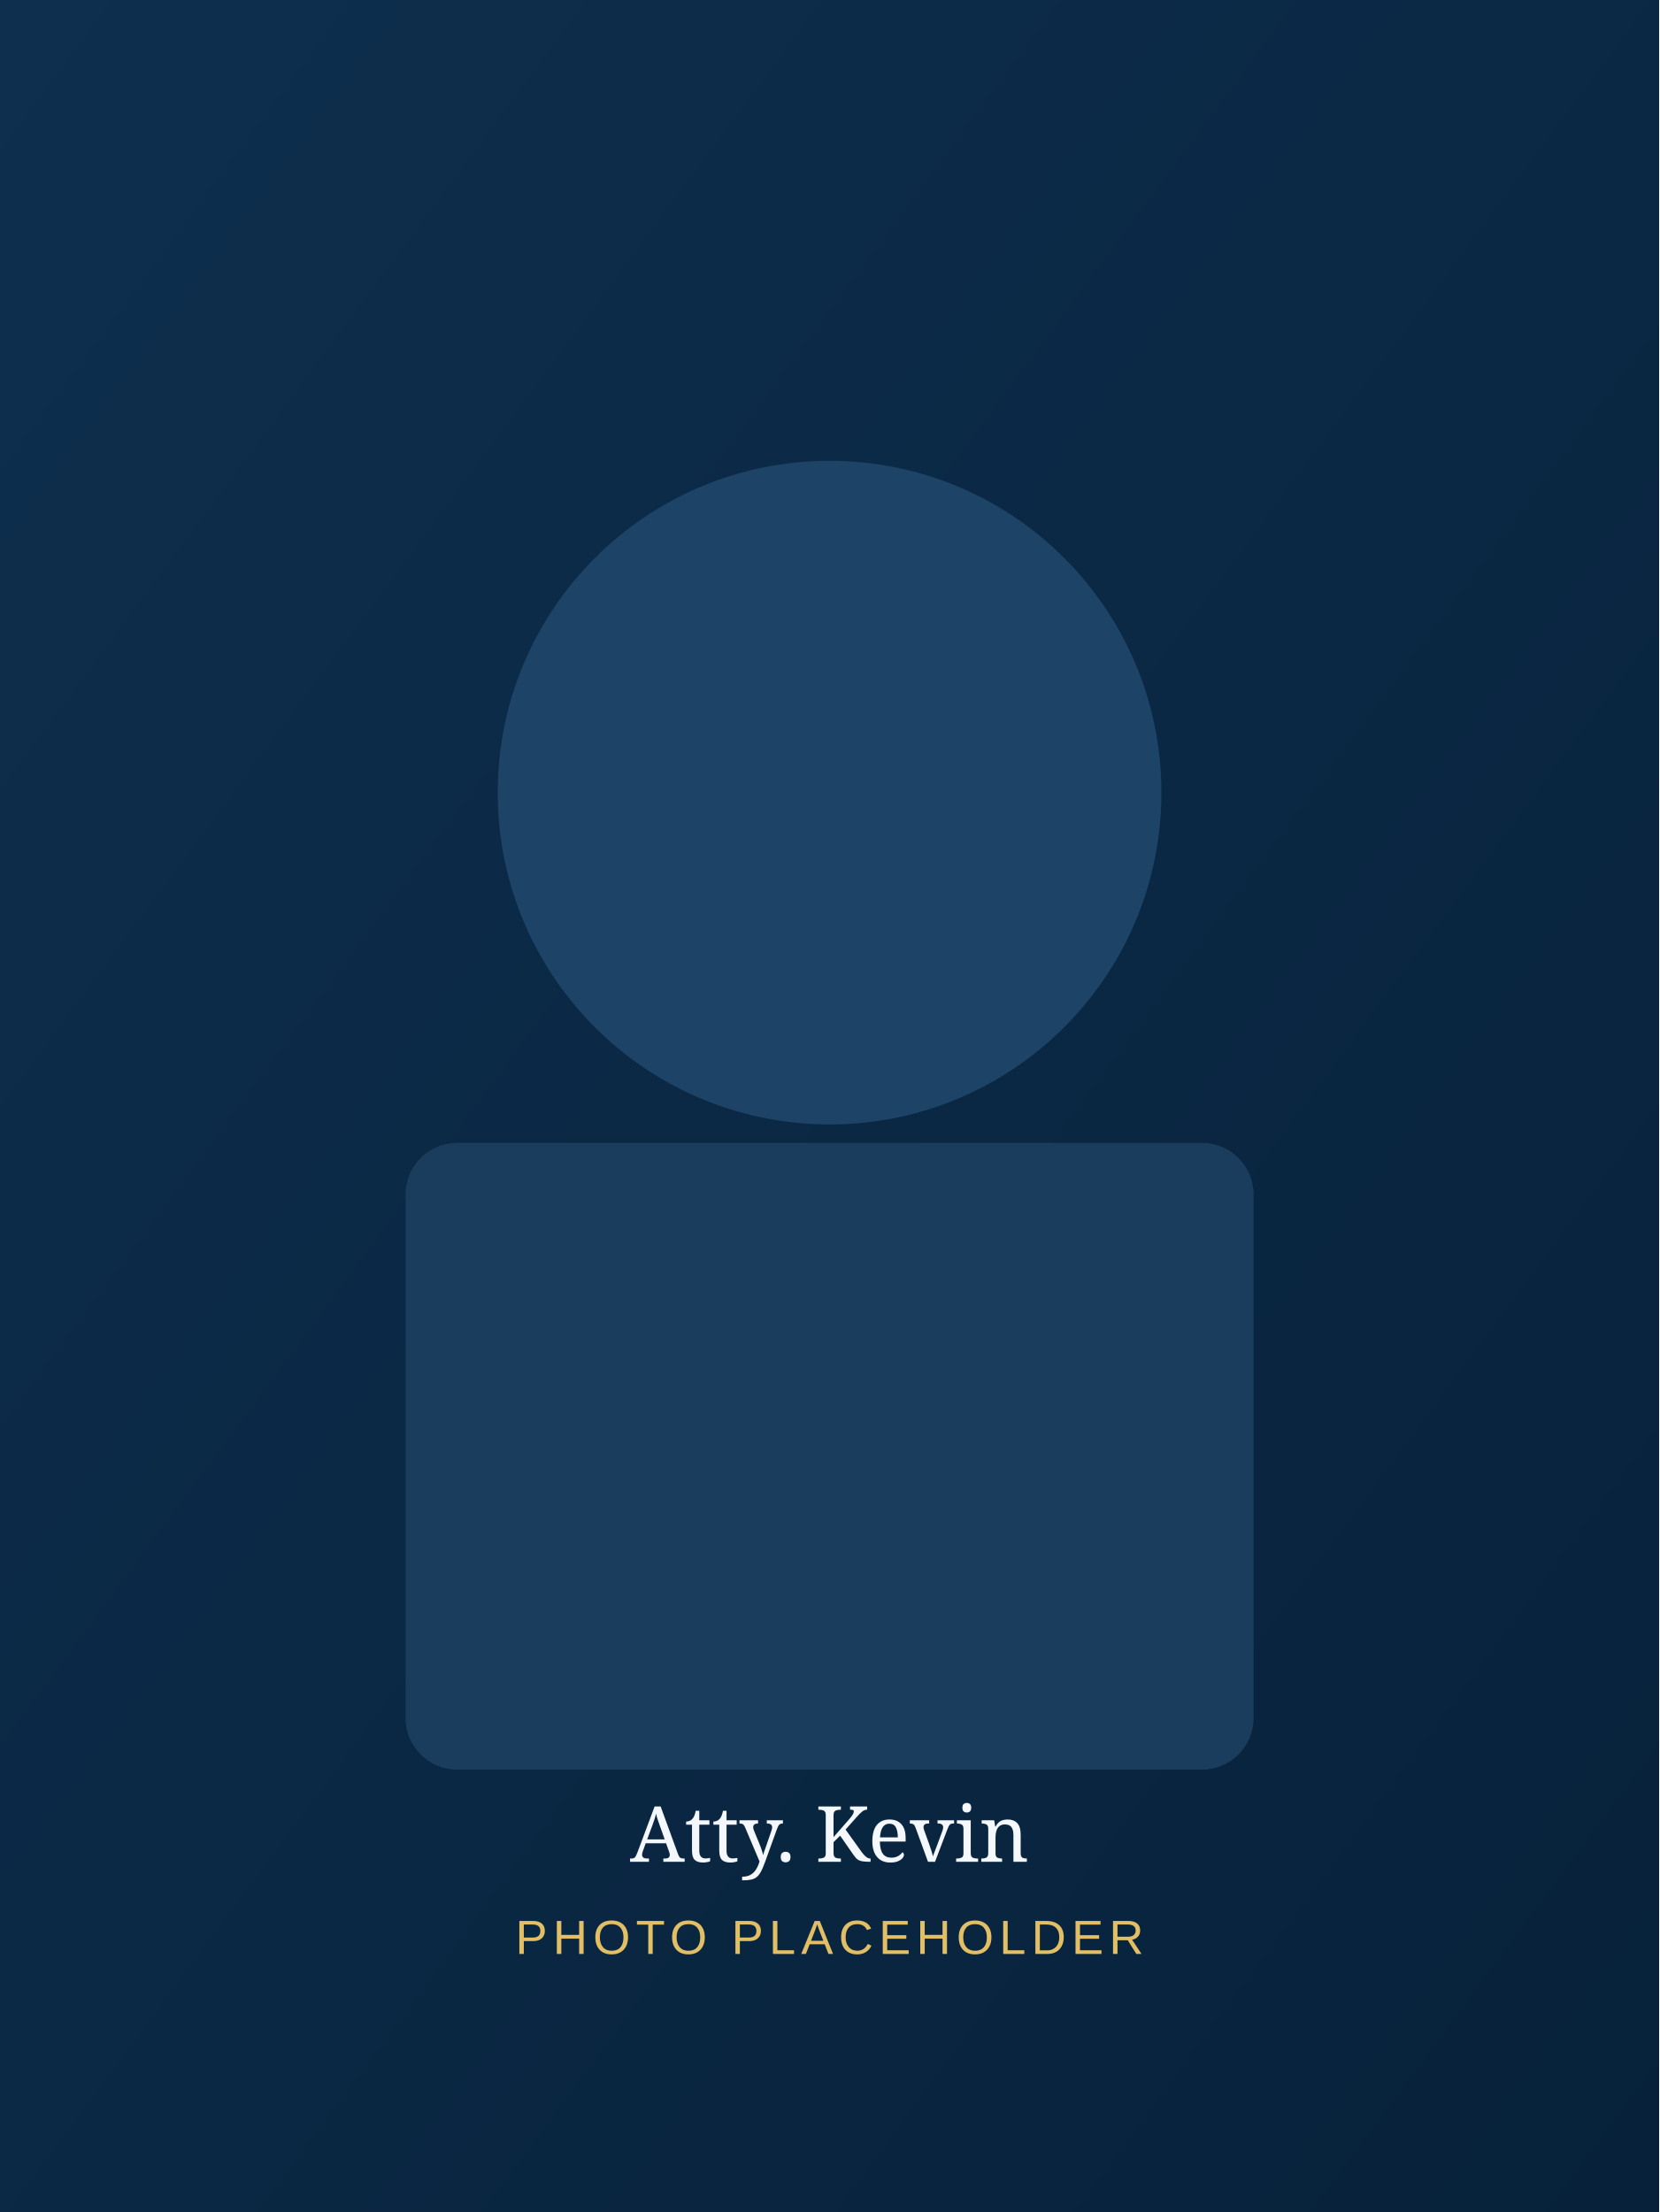
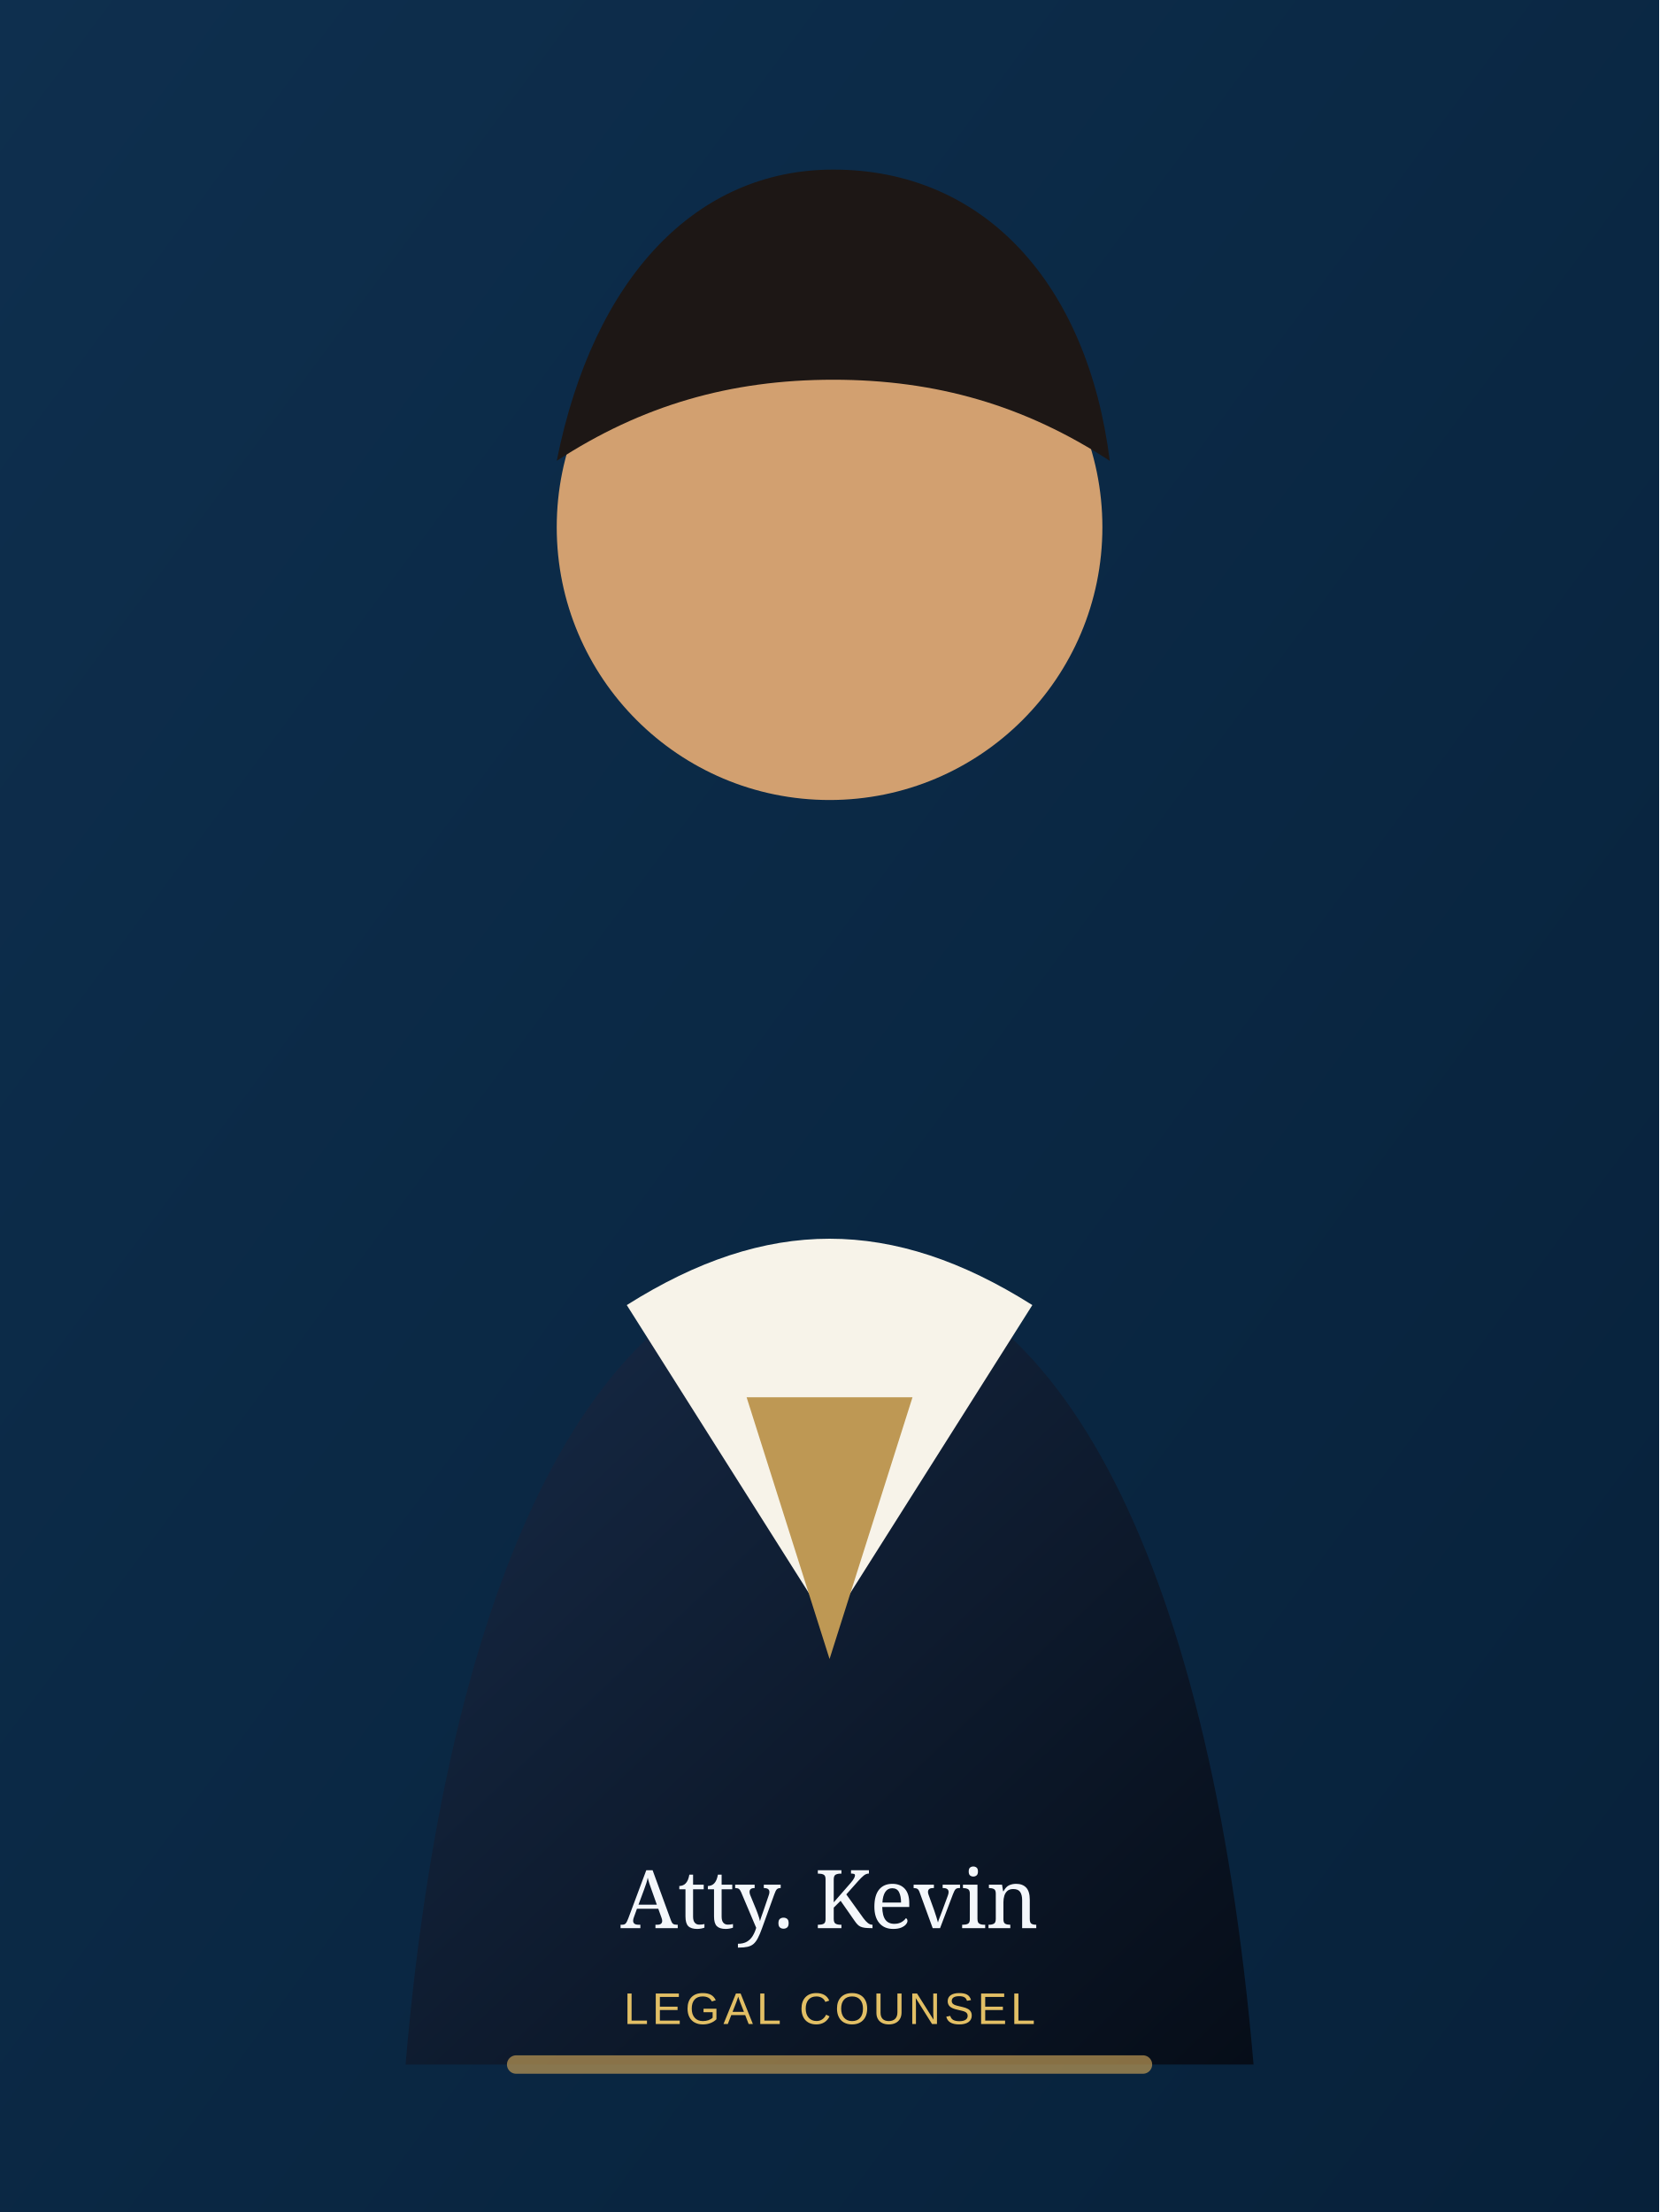
- <svg xmlns="http://www.w3.org/2000/svg" width="900" height="1200" viewBox="0 0 900 1200" role="img" aria-label="Atty. Alston Kevin Anarna placeholder">
+ <svg xmlns="http://www.w3.org/2000/svg" width="900" height="1200" viewBox="0 0 900 1200" role="img" aria-label="Atty. Alston Kevin Anarna">
  <defs>
    <linearGradient id="bg" x1="0" y1="0" x2="1" y2="1">
      <stop offset="0%" stop-color="#0e2f4e" />
      <stop offset="100%" stop-color="#07213a" />
    </linearGradient>
+     <linearGradient id="suit" x1="0" y1="0" x2="1" y2="1">
+       <stop offset="0%" stop-color="#172b48" />
+       <stop offset="100%" stop-color="#060d18" />
+     </linearGradient>
  </defs>
  <rect width="900" height="1200" fill="url(#bg)" />
-   <circle cx="450" cy="430" r="180" fill="#1d4467" />
-   <rect x="220" y="620" width="460" height="340" rx="28" fill="#1a3d5e" />
-   <text x="450" y="1010" text-anchor="middle" fill="#f4f7fb" font-family="Georgia, serif" font-size="42">Atty. Kevin</text>
-   <text x="450" y="1060" text-anchor="middle" fill="#e2bf65" font-family="Arial, sans-serif" font-size="26" letter-spacing="3">PHOTO PLACEHOLDER</text>
+   <circle cx="450" cy="286" r="148" fill="#d2a070" />
+   <path d="M302 250c20-100 76-158 150-158 82 0 138 62 150 158-46-30-94-44-150-44s-104 14-150 44z" fill="#1d1715" />
+   <path d="M220 1120c24-280 110-436 230-436s206 156 230 436H220z" fill="url(#suit)" />
+   <path d="M340 708l110 174 110-174c-38-24-74-36-110-36s-72 12-110 36z" fill="#f7f3e9" />
+   <path d="M405 758h90l-45 142-45-142z" fill="#be9854" />
+   <path d="M280 1120h340" stroke="#be9854" stroke-width="10" stroke-linecap="round" opacity=".7" />
+   <text x="450" y="1046" text-anchor="middle" fill="#f4f7fb" font-family="Georgia, serif" font-size="44">Atty. Kevin</text>
+   <text x="450" y="1098" text-anchor="middle" fill="#e2bf65" font-family="Arial, sans-serif" font-size="24" letter-spacing="2">LEGAL COUNSEL</text>
</svg>
